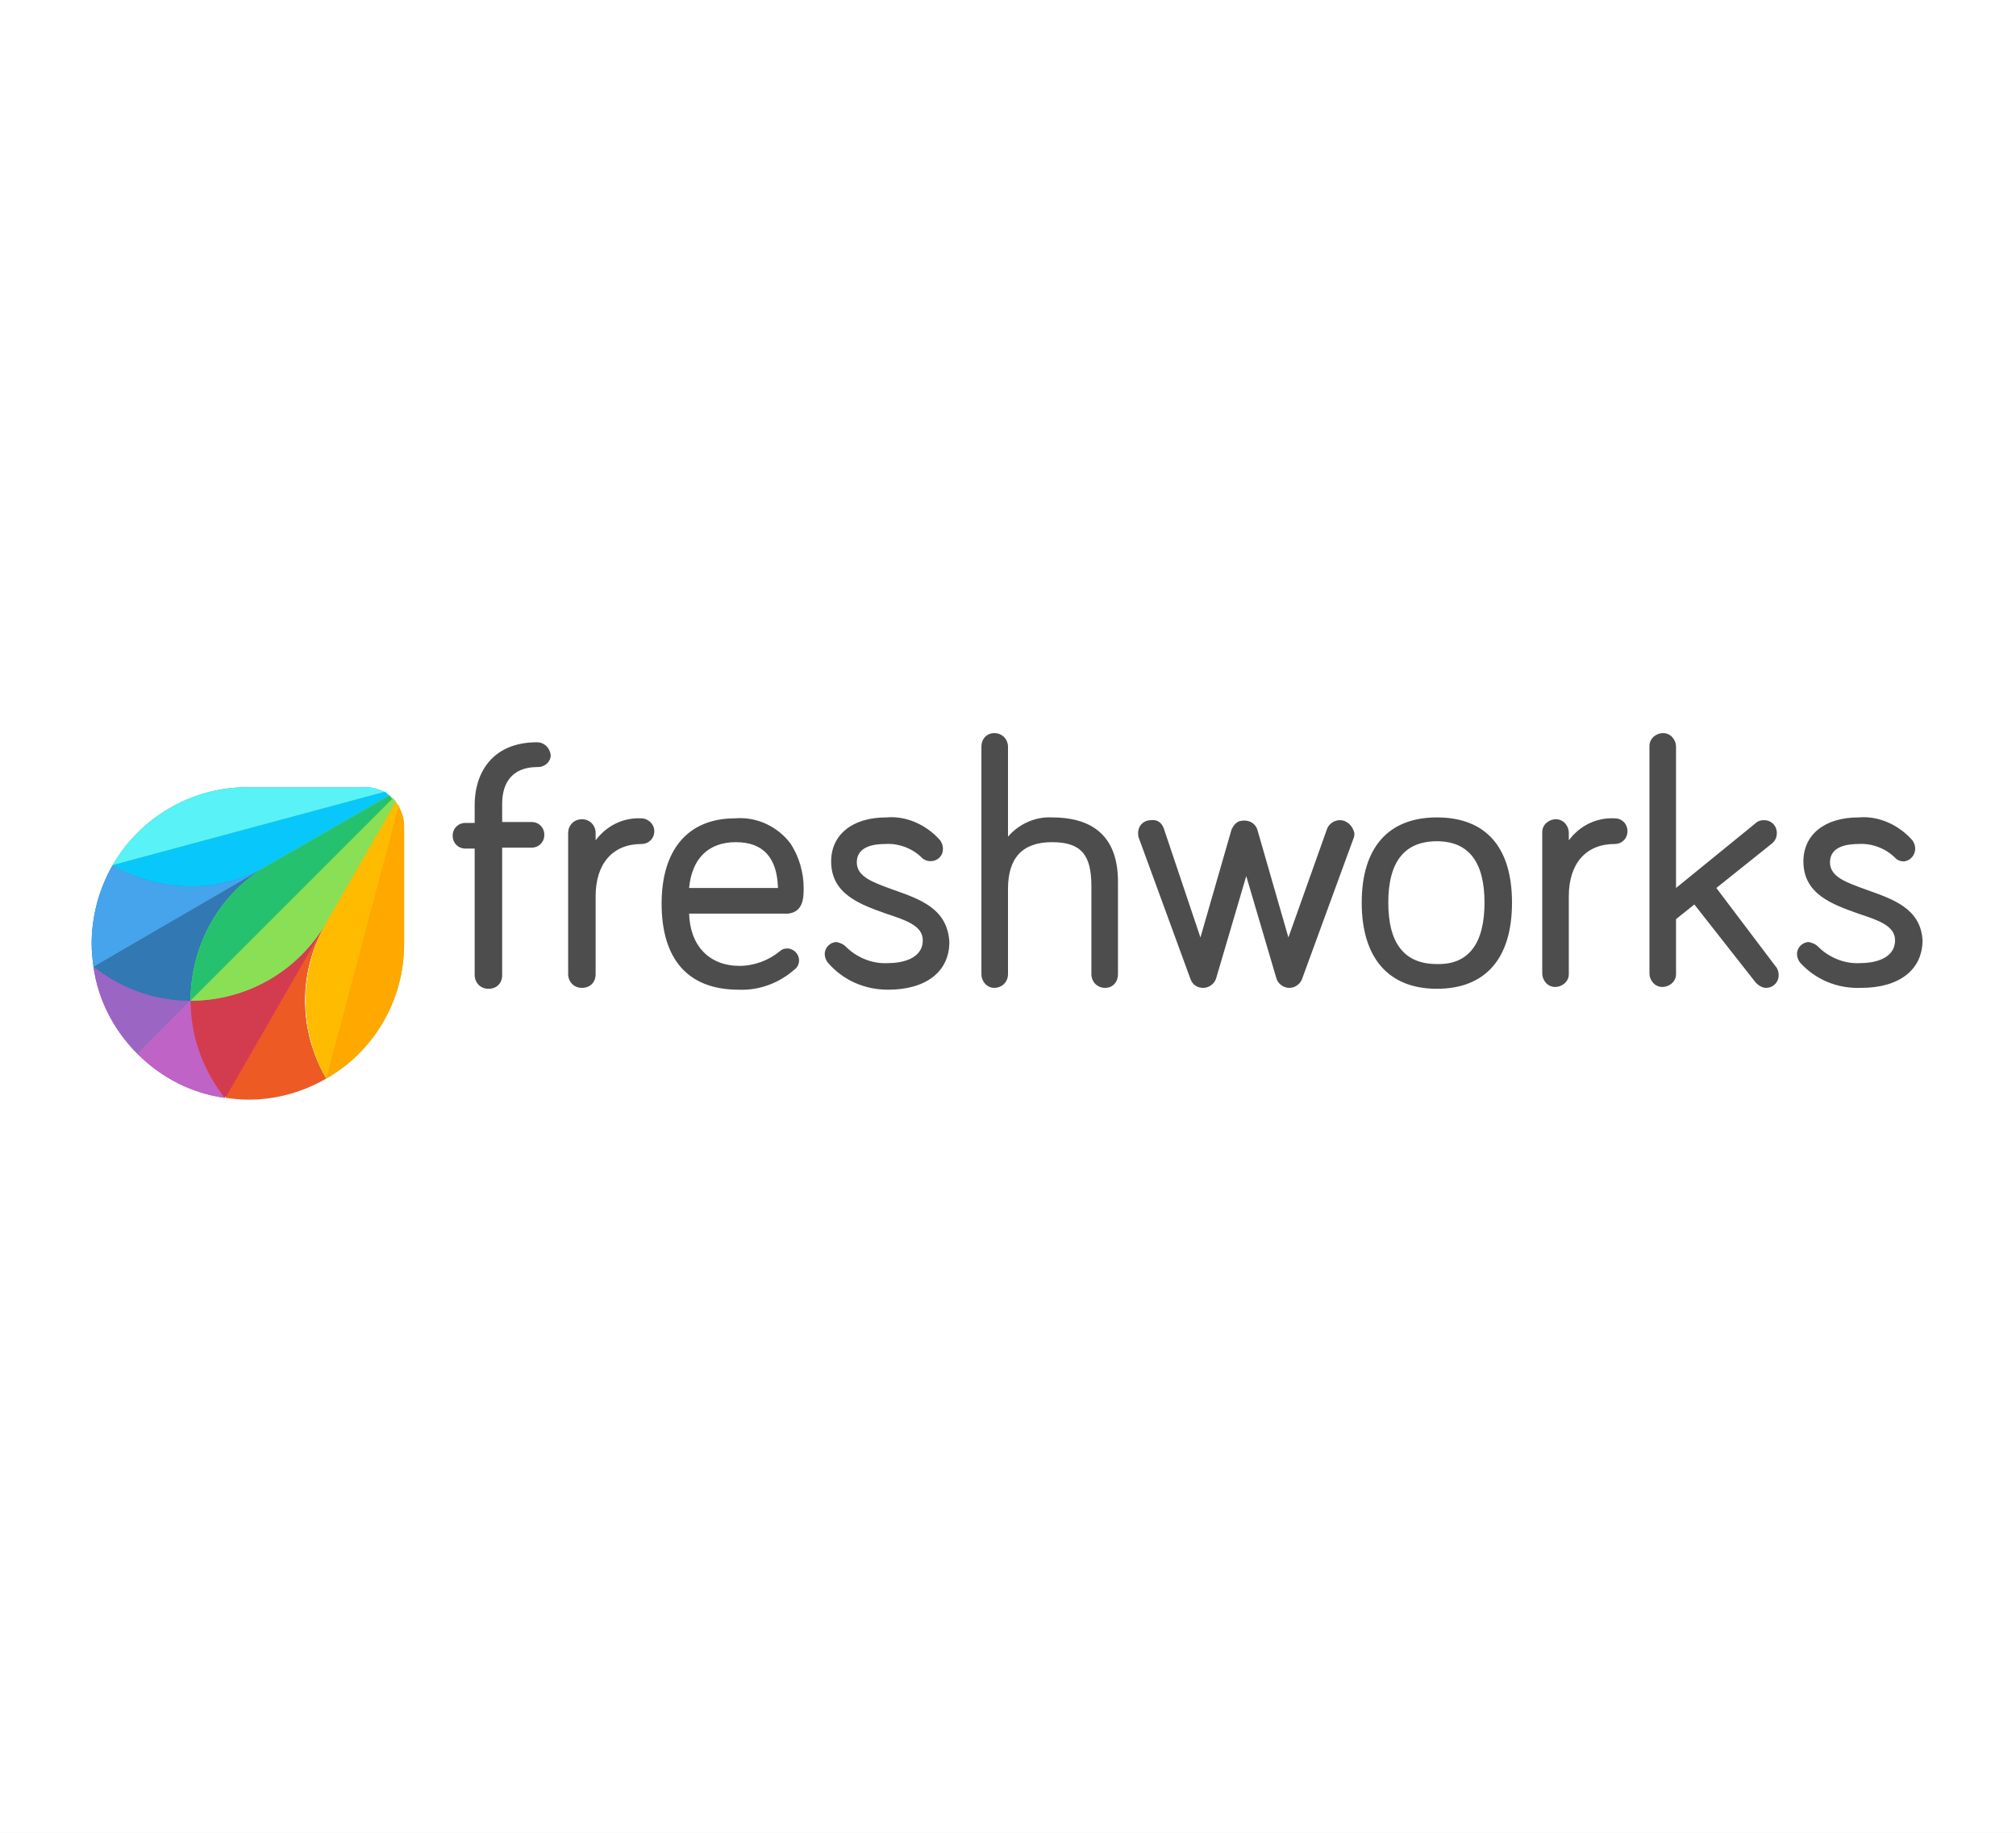
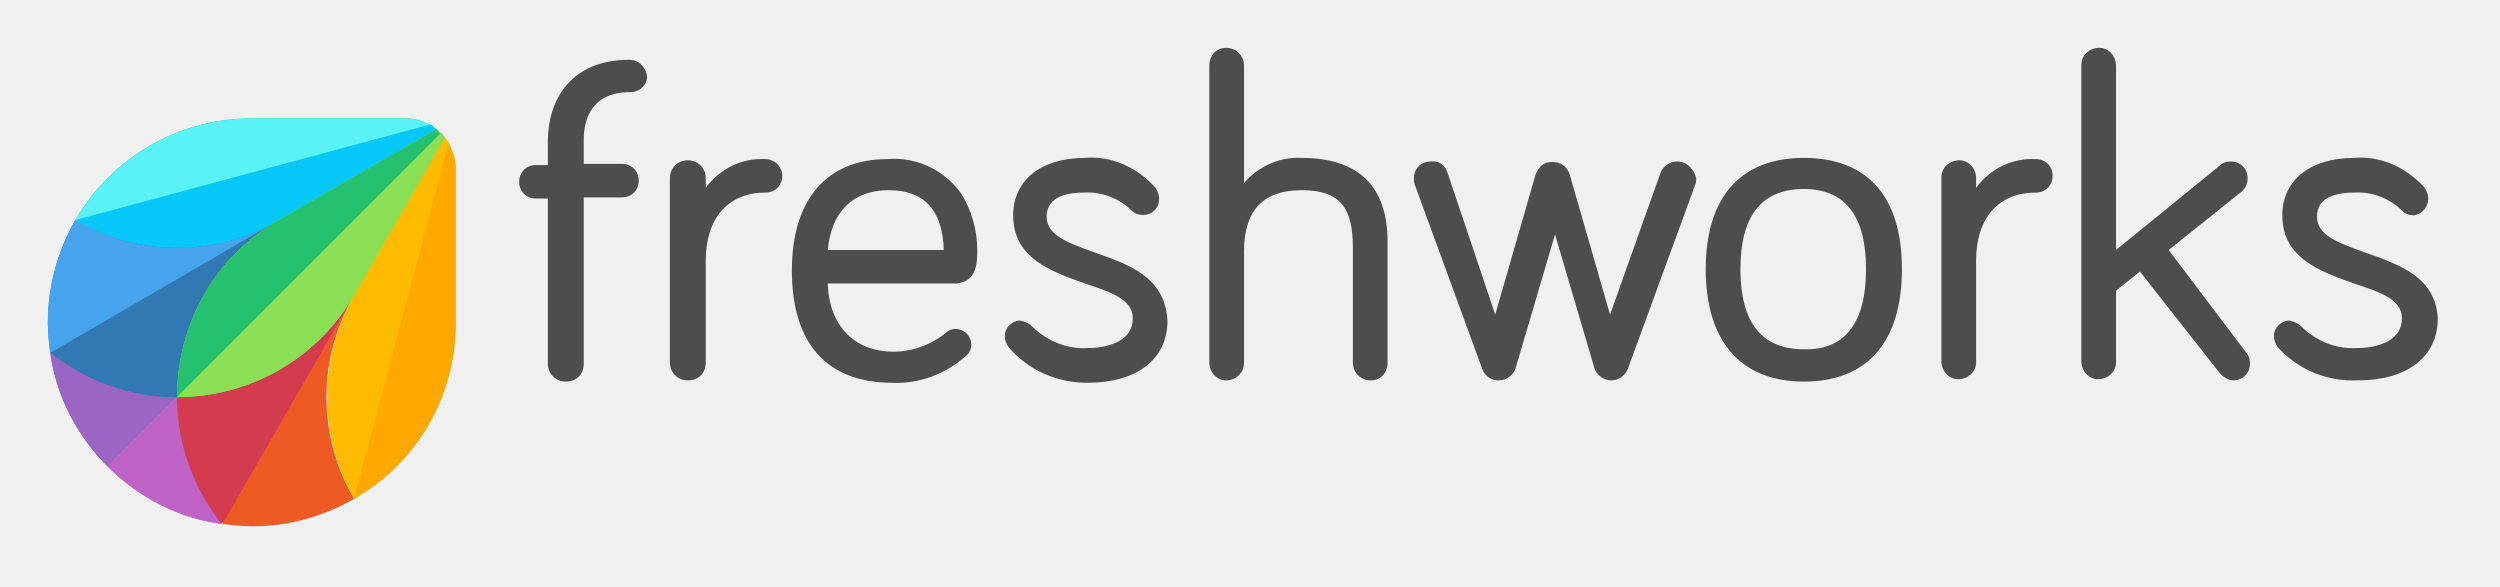
- <svg xmlns="http://www.w3.org/2000/svg" width="220" height="200" viewBox="0 0 220 200" fill="none">
-   <rect width="220" height="200" fill="white" />
+ <svg xmlns="http://www.w3.org/2000/svg" width="209" height="49" viewBox="6 76 209 49" fill="none">
  <path d="M58.6 81C53.6 81 51.8 84.5 51.8 87.8V89.8H50.8C50 89.8 49.4 90.4 49.4 91.2C49.4 92 50 92.6 50.8 92.6H51.8V106.4C51.8 107.2 52.4 107.9 53.3 107.9C54.2 107.9 54.8 107.3 54.8 106.4V92.5H58C58.8 92.5 59.4 91.9 59.4 91.1C59.4 90.3 58.8 89.7 58 89.7H54.8V87.7C54.8 85.9 55.5 83.7 58.7 83.7C59.5 83.7 60.1 83.1 60.1 82.4C60 81.6 59.4 81 58.6 81ZM70 89.3C68 89.2 66.2 90.1 65 91.7V90.9C65 90.1 64.4 89.4 63.5 89.4C62.6 89.4 62 90.1 62 90.9V106.3C62 107.1 62.6 107.8 63.5 107.8C64.4 107.8 65 107.2 65 106.3V97.8C65 94.2 66.9 92.1 70 92.1C70.8 92.1 71.4 91.5 71.4 90.7C71.4 89.9 70.7 89.3 70 89.3ZM87.7 96.9C87.7 95.2 87.2 93.5 86.3 92.1C84.9 90.2 82.6 89.1 80.2 89.3C75.1 89.3 72.2 92.7 72.2 98.6C72.2 104.7 75.1 108 80.6 108C82.8 108.1 85 107.3 86.7 105.8C87 105.6 87.2 105.2 87.2 104.8C87.2 104.1 86.6 103.5 85.9 103.5C85.6 103.5 85.3 103.6 85.1 103.8C83.9 104.8 82.3 105.4 80.7 105.4C77.4 105.4 75.3 103.2 75.2 99.7H86C87.7 99.5 87.7 97.9 87.7 96.9ZM80.3 91.9C83.3 91.9 84.8 93.6 84.9 96.9H75.2C75.5 93.7 77.3 91.9 80.3 91.9ZM97.5 97.1C95.3 96.3 93.5 95.7 93.5 94.1C93.5 92.3 95.5 92.1 96.6 92.1C98.1 92 99.6 92.6 100.6 93.6C101.1 94.1 102 94.1 102.5 93.6C102.8 93.3 102.9 93 102.9 92.6C102.9 92.3 102.8 92 102.6 91.7C101.1 90 98.9 89 96.7 89.2C93 89.2 90.7 91.1 90.7 94C90.7 97.6 93.9 98.7 96.7 99.7C98.8 100.4 100.7 101 100.7 102.6C100.7 104.7 98.3 105.1 96.9 105.1C95.2 105.2 93.5 104.5 92.3 103.3C92 103 91.7 102.9 91.3 102.8C90.6 102.8 90 103.4 90 104.1C90 104.4 90.1 104.7 90.3 105C92 107 94.4 108 96.9 108C101.1 108 103.6 106 103.6 102.8C103.4 99.1 100.3 98.1 97.5 97.1ZM114.8 89.2C113 89.1 111.2 89.9 110 91.3V81.5C110 80.7 109.4 80 108.5 80C107.7 80 107.1 80.6 107.1 81.5V106.3C107.1 107.1 107.7 107.8 108.5 107.8C109.3 107.8 110 107.2 110 106.3V97C110 93.6 111.6 91.9 114.8 91.9C118 91.9 119.1 93.3 119.1 96.7V106.3C119.1 107.1 119.7 107.8 120.6 107.8C121.4 107.8 122 107.2 122 106.3V96.2C122 91.6 119.6 89.2 114.8 89.2ZM146.2 89.5C145.6 89.5 145 89.9 144.8 90.5L140.6 102.3L137.2 90.5C136.9 89.7 136.1 89.4 135.3 89.6C134.9 89.7 134.6 90.1 134.4 90.5L131 102.3L127 90.4C126.8 89.8 126.3 89.4 125.6 89.5C124.8 89.5 124.2 90.1 124.2 90.9C124.2 91.1 124.2 91.3 124.3 91.5L129.9 106.8C130.1 107.4 130.6 107.8 131.3 107.8C131.9 107.8 132.5 107.4 132.7 106.8L136 95.6L139.3 106.8C139.5 107.4 140.1 107.8 140.7 107.8C141.3 107.8 141.9 107.4 142.1 106.8L147.7 91.5C147.8 91.3 147.8 91.1 147.8 90.9C147.6 90.1 147 89.5 146.2 89.5ZM156.8 89.2C151.5 89.2 148.6 92.5 148.6 98.5C148.6 104.5 151.5 107.9 156.8 107.9C162.1 107.9 165 104.6 165 98.5C165 92.4 162.1 89.2 156.8 89.2ZM156.8 105.2C153.3 105.2 151.5 103 151.5 98.5C151.5 94 153.3 91.8 156.8 91.8C160.3 91.8 162 94.1 162 98.5C162 102.9 160.3 105.3 156.8 105.2ZM176.2 89.3C174.2 89.2 172.4 90.1 171.2 91.7V90.9C171.2 90.1 170.6 89.4 169.8 89.4C169 89.4 168.3 90 168.3 90.8V106.2C168.3 107 168.9 107.7 169.7 107.7C170.5 107.7 171.2 107.1 171.2 106.3V97.8C171.2 94.2 173.1 92.1 176.2 92.1C177 92.1 177.6 91.5 177.6 90.7C177.6 89.9 177 89.3 176.2 89.3ZM187.3 96.9L193.3 92.1C193.7 91.8 193.9 91.4 193.9 90.9C193.9 90.1 193.3 89.5 192.5 89.5C192.1 89.5 191.8 89.6 191.5 89.9L182.9 96.9V81.5C182.9 80.7 182.3 80 181.5 80C180.7 80 180 80.6 180 81.4V106.2C180 107 180.6 107.7 181.4 107.7C182.2 107.7 182.9 107.1 182.9 106.3V100.3L184.9 98.7L191.5 107.1C191.8 107.5 192.3 107.8 192.7 107.8C193.5 107.8 194.1 107.2 194.1 106.4C194.1 106.1 194 105.7 193.8 105.5L187.3 96.9ZM203.7 97.1C201.5 96.3 199.7 95.7 199.7 94.1C199.7 92.3 201.7 92.1 202.8 92.1C204.3 92 205.8 92.6 206.8 93.6C207.1 93.9 207.4 94 207.8 94C208.5 93.9 209 93.3 209 92.6C209 92.3 208.9 92 208.7 91.7C207.2 90 205 89 202.8 89.2C199.1 89.2 196.8 91.1 196.8 94C196.8 97.6 200 98.7 202.8 99.7C204.9 100.4 206.8 101 206.8 102.6C206.8 104.7 204.4 105.1 203 105.1C201.3 105.2 199.6 104.5 198.4 103.3C198.1 103 197.8 102.9 197.4 102.8C196.7 102.8 196.1 103.4 196.1 104.1C196.1 104.4 196.2 104.7 196.4 105C198.1 106.9 200.5 107.9 203.1 107.8C207.3 107.8 209.8 105.8 209.8 102.6C209.6 99.1 206.5 98.1 203.7 97.1Z" fill="#4D4D4D" />
  <path d="M10.2 105.5C10.7 109.1 12.4 112.4 15 115L20.8 109.2C20.8 103.1 24 97.5 29.3 94.4L10.2 105.5Z" fill="#9B65C3" />
  <path d="M20.8 109.2C17.8 109.2 14.9 108.4 12.3 106.9C11.6 106.5 10.9 106 10.2 105.5C10.7 109.1 12.4 112.4 15 115L20.8 109.2Z" fill="#9B65C3" />
  <path d="M20.8 109.2L15 115C17.6 117.6 20.9 119.3 24.5 119.8L35.5 100.7C32.5 105.9 26.9 109.2 20.8 109.2Z" fill="#BE63C5" />
  <path d="M23.1 117.7C21.6 115.1 20.8 112.2 20.8 109.2L15 115C17.6 117.6 20.9 119.3 24.5 119.8C24 119.1 23.5 118.4 23.1 117.7Z" fill="#BF63C6" />
  <path d="M42.5 86.8L29.3 94.4C24 97.4 17.6 97.4 12.3 94.4C10.8 97 10 100 10 103C10 103.8 10.1 104.7 10.2 105.5C10.9 106 11.6 106.5 12.3 106.9C14.9 108.4 17.8 109.2 20.8 109.2L42.8 87.2C42.7 87.1 42.6 87 42.5 86.8Z" fill="#3278B1" />
  <path d="M12.3 106.9C14.9 108.4 17.8 109.2 20.8 109.2C20.8 103.1 24 97.5 29.3 94.4L10.2 105.4C10.9 106 11.6 106.5 12.3 106.9Z" fill="#3278B2" />
  <path d="M12.3 94.4C10.8 97 10 100 10 103C10 103.8 10.1 104.7 10.2 105.5L29.3 94.4C24.1 97.5 17.6 97.5 12.3 94.4Z" fill="#45A4EC" />
  <path d="M42.8 87.2C42.5 86.9 42.3 86.7 42 86.5C41.4 86.1 40.6 85.9 39.9 85.9H27C20.9 85.9 15.3 89.2 12.3 94.4C17.6 97.4 24 97.4 29.3 94.4C24 97.4 20.8 103.1 20.8 109.2C26.9 109.2 32.5 106 35.6 100.7L43.2 87.5C43 87.4 42.9 87.3 42.8 87.2Z" fill="#19BB7D" />
  <path d="M29.3 94.4L42.5 86.8C42.3 86.7 42.2 86.5 42 86.4L12.3 94.4C17.6 97.5 24.1 97.5 29.3 94.4Z" fill="#08C7FB" />
  <path d="M39.8 85.9H27C20.9 85.9 15.3 89.2 12.3 94.4L42 86.4C41.3 86.1 40.6 85.9 39.8 85.9Z" fill="#59F2F6" />
  <path d="M35.6 100.7L43.2 87.5C43.1 87.4 43 87.3 42.9 87.1L20.9 109.1C20.9 112.1 21.7 115 23.2 117.6C23.6 118.3 24.1 119 24.6 119.7C25.4 119.8 26.2 119.9 27 119.9C30 119.9 32.9 119.1 35.5 117.6C32.5 112.4 32.5 105.9 35.6 100.7Z" fill="#DA3757" />
  <path d="M20.8 109.2C20.8 112.2 21.6 115.1 23.1 117.7C23.5 118.4 24 119.1 24.5 119.8L35.5 100.7C32.5 105.9 26.9 109.2 20.8 109.2Z" fill="#D33C4E" />
  <path d="M35.6 100.7L24.6 119.8C25.4 119.9 26.2 120 27.1 120C30.1 120 33 119.2 35.6 117.7C32.5 112.4 32.5 105.9 35.6 100.7Z" fill="#EE5A24" />
  <path d="M43.5 88C43.2 87.5 42.9 87.1 42.5 86.8L29.3 94.4C24 97.4 20.8 103.1 20.8 109.2C26.9 109.2 32.5 106 35.6 100.7C32.6 106 32.6 112.4 35.6 117.7C40.8 114.7 44.1 109.1 44.1 103.1V90.2C44.1 89.4 43.9 88.7 43.5 88Z" fill="#8BDF55" />
  <path d="M42.5 86.8L29.3 94.4C24 97.4 20.8 103.1 20.8 109.2L42.8 87.2C42.7 87.1 42.6 86.9 42.5 86.8Z" fill="#25C16F" />
  <path d="M20.8 109.2C26.9 109.2 32.5 106 35.6 100.7L43.2 87.5C43.1 87.4 43 87.3 42.9 87.1L20.8 109.2Z" fill="#8BDF55" />
  <path d="M43.2 87.5L35.6 100.7C32.6 106 32.6 112.4 35.6 117.7L43.6 88C43.4 87.8 43.3 87.7 43.2 87.5Z" fill="#FFBB00" />
  <path d="M35.6 117.7C40.9 114.7 44.1 109.1 44.1 103V90.2C44.1 89.4 43.9 88.7 43.5 88L35.6 117.7Z" fill="#FFA800" />
</svg>
